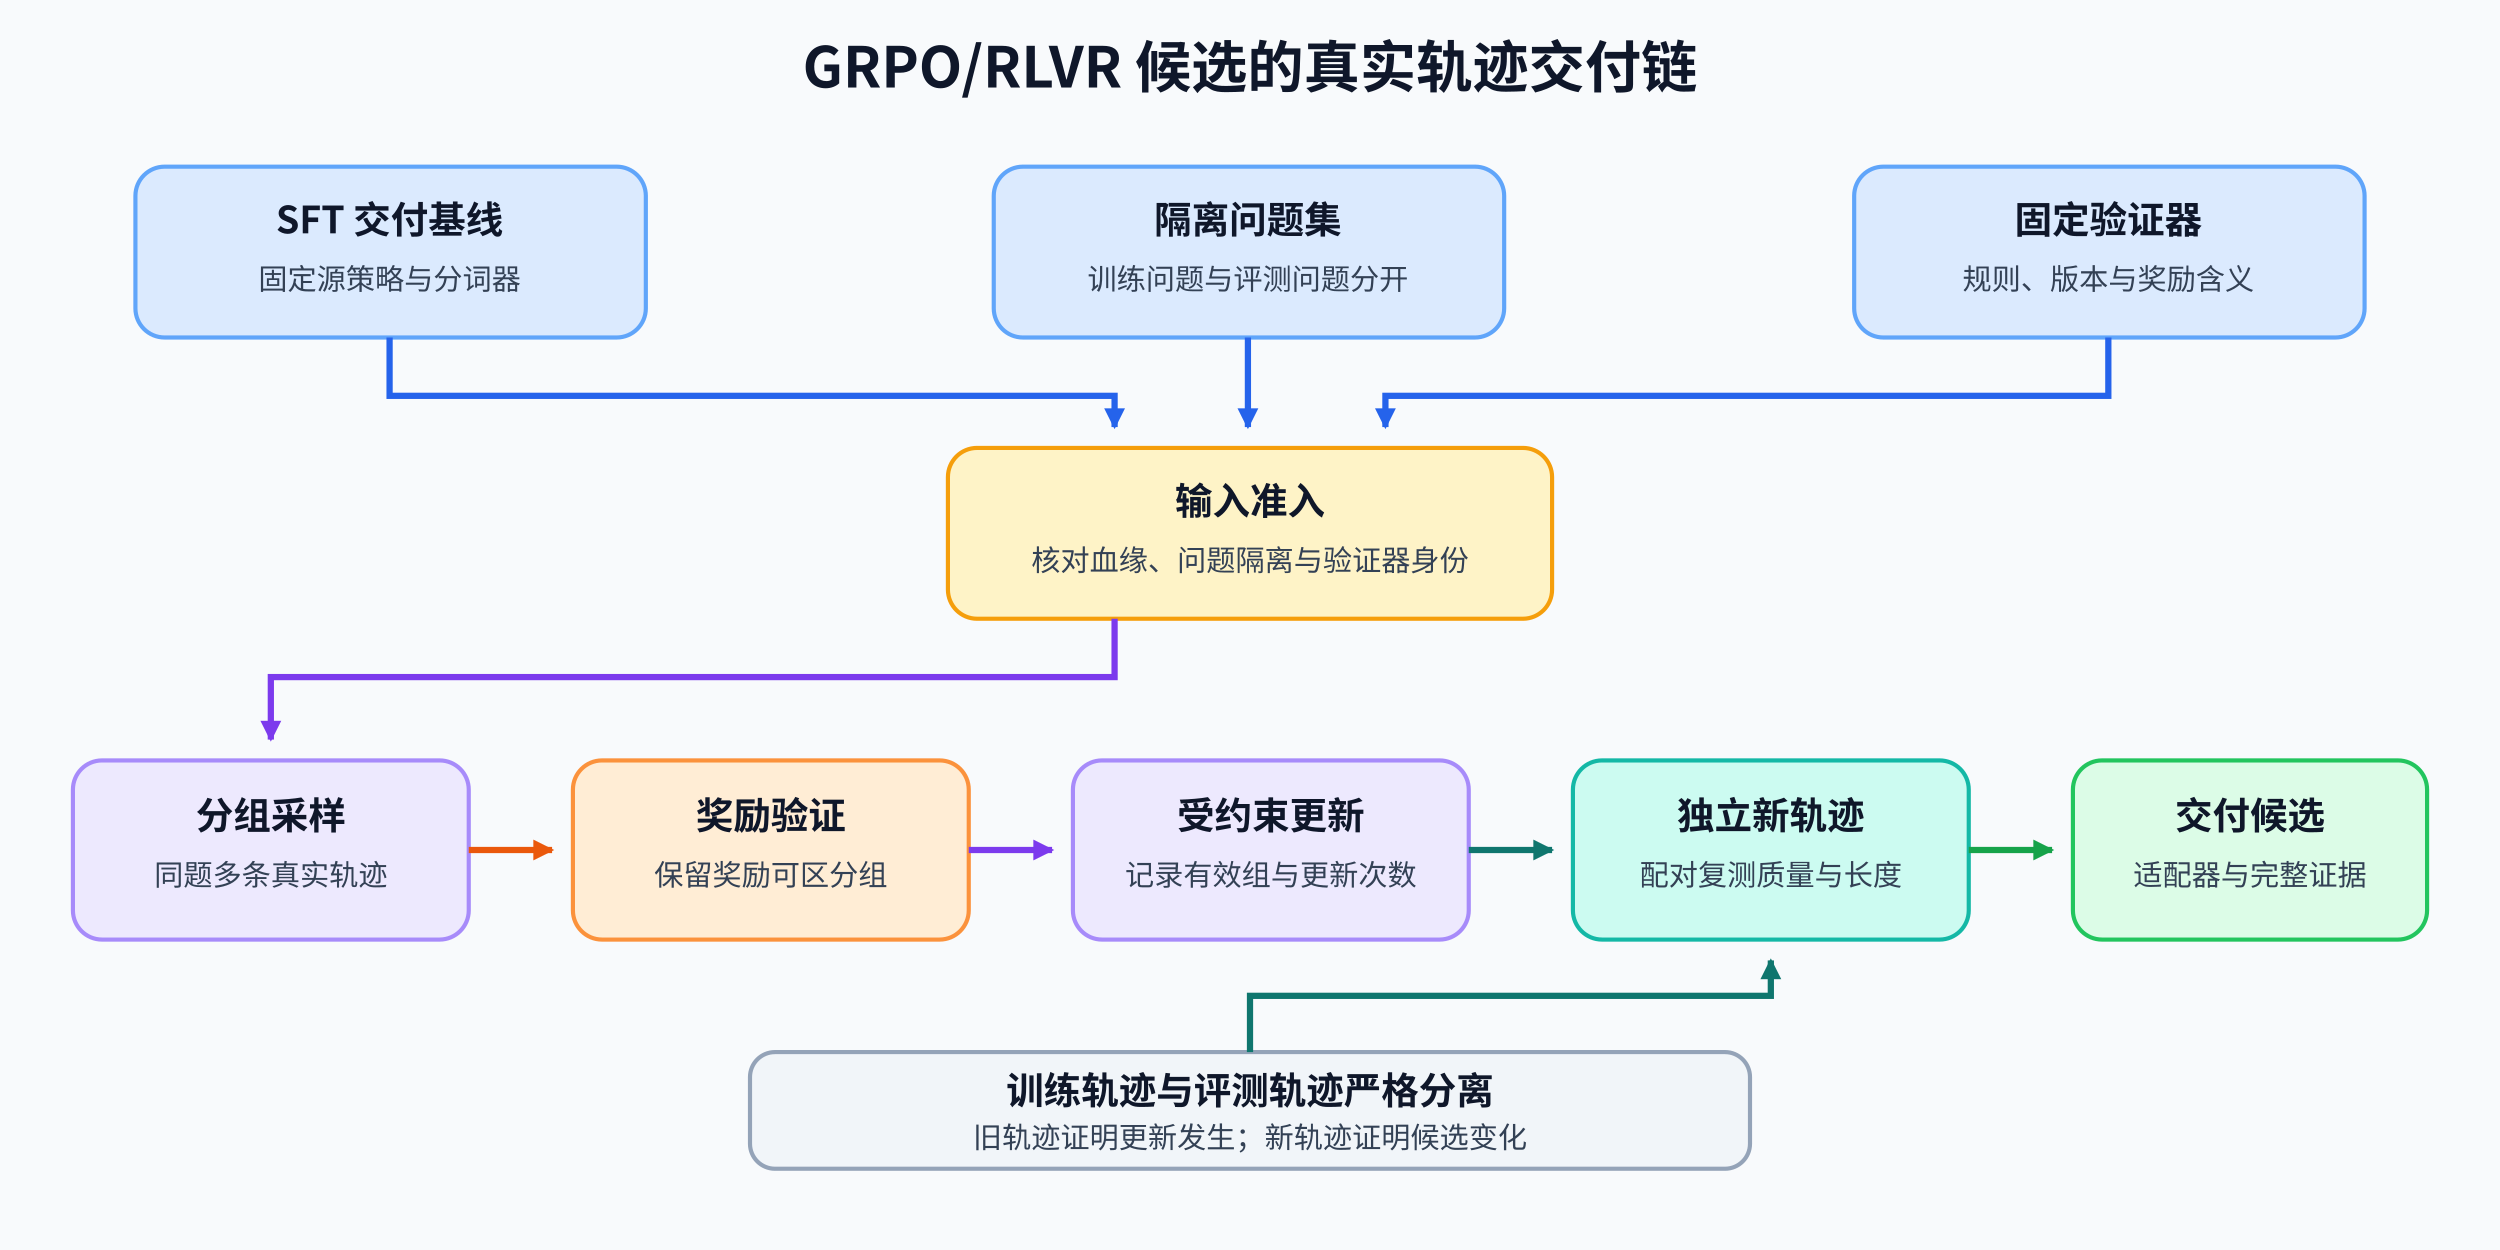
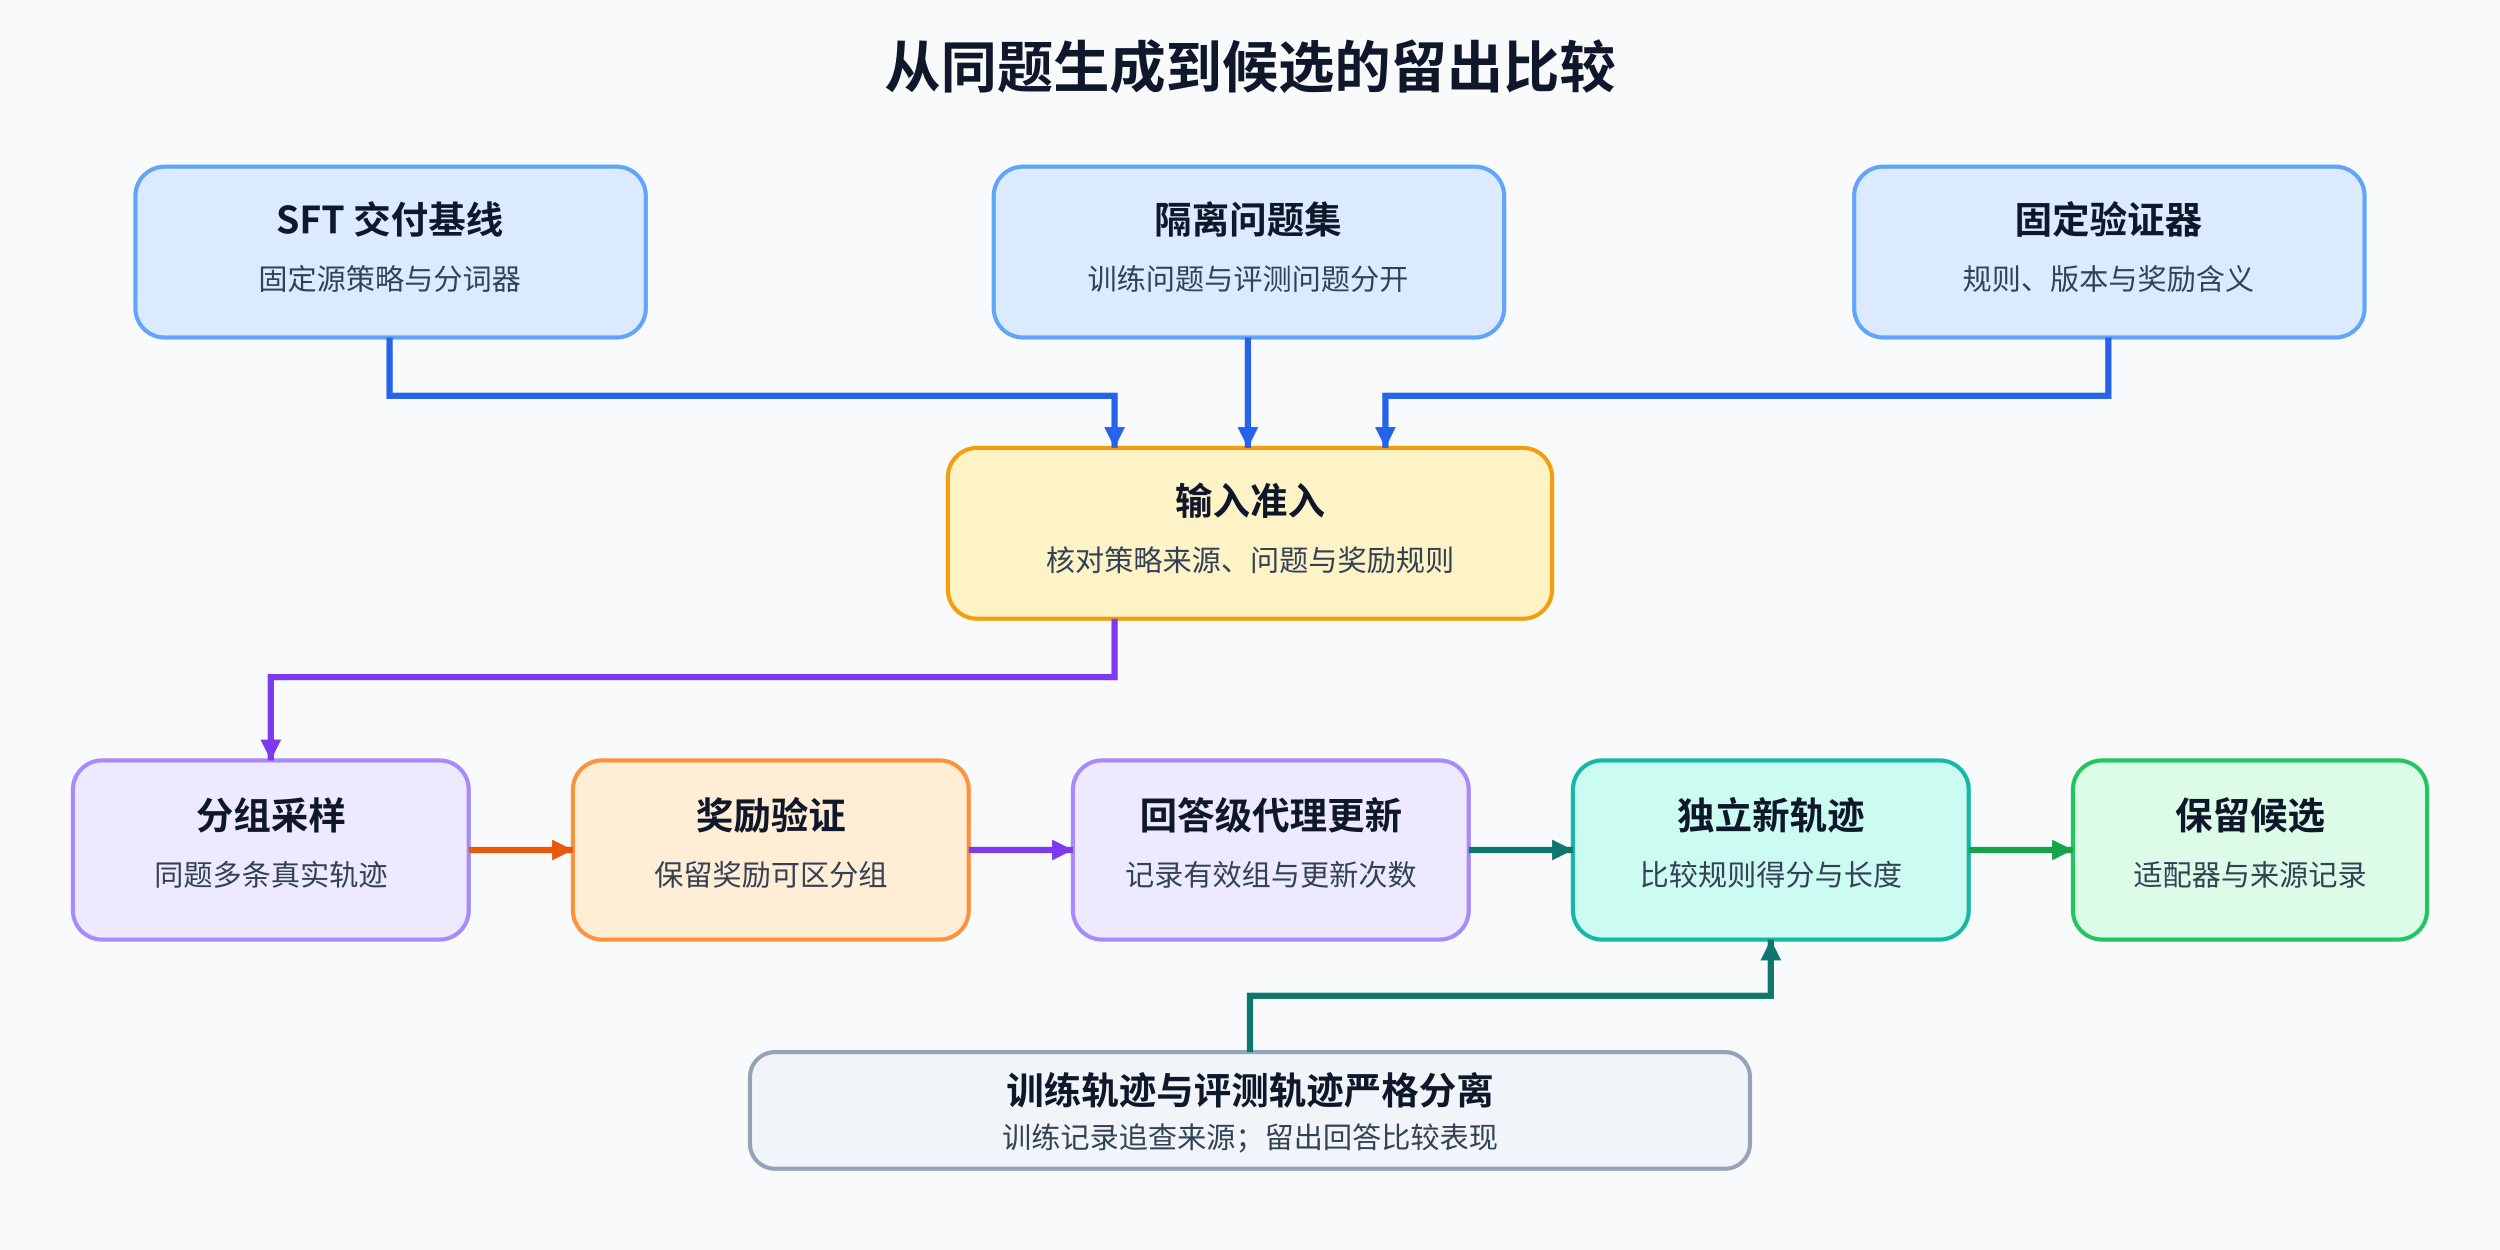
<svg xmlns="http://www.w3.org/2000/svg" width="1200" height="600" viewBox="0 0 1200 600" role="img" aria-labelledby="title desc">
  <defs>
-     <marker id="blue" markerUnits="userSpaceOnUse" markerWidth="10" markerHeight="10" refX="9" refY="5" orient="auto">
+     <marker id="blue" markerUnits="userSpaceOnUse" markerWidth="10" markerHeight="10" refX="10" refY="5" orient="auto">
      <path d="M0,0 L10,5 L0,10 Z" fill="#2563eb" />
    </marker>
-     <marker id="purple" markerUnits="userSpaceOnUse" markerWidth="10" markerHeight="10" refX="9" refY="5" orient="auto">
+     <marker id="purple" markerUnits="userSpaceOnUse" markerWidth="10" markerHeight="10" refX="10" refY="5" orient="auto">
      <path d="M0,0 L10,5 L0,10 Z" fill="#7c3aed" />
    </marker>
-     <marker id="orange" markerUnits="userSpaceOnUse" markerWidth="10" markerHeight="10" refX="9" refY="5" orient="auto">
+     <marker id="orange" markerUnits="userSpaceOnUse" markerWidth="10" markerHeight="10" refX="10" refY="5" orient="auto">
      <path d="M0,0 L10,5 L0,10 Z" fill="#ea580c" />
    </marker>
-     <marker id="teal" markerUnits="userSpaceOnUse" markerWidth="10" markerHeight="10" refX="9" refY="5" orient="auto">
+     <marker id="teal" markerUnits="userSpaceOnUse" markerWidth="10" markerHeight="10" refX="10" refY="5" orient="auto">
      <path d="M0,0 L10,5 L0,10 Z" fill="#0f766e" />
    </marker>
-     <marker id="green" markerUnits="userSpaceOnUse" markerWidth="10" markerHeight="10" refX="9" refY="5" orient="auto">
+     <marker id="green" markerUnits="userSpaceOnUse" markerWidth="10" markerHeight="10" refX="10" refY="5" orient="auto">
      <path d="M0,0 L10,5 L0,10 Z" fill="#16a34a" />
    </marker>
    <style>text{font-family:"Noto Sans CJK SC","Microsoft YaHei",sans-serif;fill:#0f172a}.title{font-size:27px;font-weight:700}.head{font-size:18px;font-weight:700}.body{font-size:14px;fill:#334155}.blue,.purple,.orange,.teal,.green{fill:none;stroke-width:3}.blue{stroke:#2563eb;marker-end:url(#blue)}.purple{stroke:#7c3aed;marker-end:url(#purple)}.orange{stroke:#ea580c;marker-end:url(#orange)}.teal{stroke:#0f766e;marker-end:url(#teal)}.green{stroke:#16a34a;marker-end:url(#green)}</style>
  </defs>
  <rect width="1200" height="600" fill="#f8fafc" />
-   <text x="600" y="42" text-anchor="middle" class="title">GRPO/RLVR 候选的真实轨迹交付链</text>
+   <text x="600" y="42" text-anchor="middle" class="title">从同题生成到候选的留出比较</text>
  <rect x="65" y="80" width="245" height="82" rx="14" fill="#dbeafe" stroke="#60a5fa" stroke-width="2" />
  <text x="187" y="112" text-anchor="middle" class="head">SFT 交付基线</text>
  <text x="187" y="139" text-anchor="middle" class="body">固定源策略与分词器</text>
  <rect x="477" y="80" width="245" height="82" rx="14" fill="#dbeafe" stroke="#60a5fa" stroke-width="2" />
  <text x="599" y="112" text-anchor="middle" class="head">隔离问题集</text>
  <text x="599" y="139" text-anchor="middle" class="body">训练问题与评测问题分开</text>
  <rect x="890" y="80" width="245" height="82" rx="14" fill="#dbeafe" stroke="#60a5fa" stroke-width="2" />
  <text x="1012" y="112" text-anchor="middle" class="head">固定验证器</text>
  <text x="1012" y="139" text-anchor="middle" class="body">规则、版本与奖励含义</text>
  <rect x="455" y="215" width="290" height="82" rx="14" fill="#fef3c7" stroke="#f59e0b" stroke-width="2" />
  <text x="600" y="247" text-anchor="middle" class="head">输入准入</text>
-   <text x="600" y="274" text-anchor="middle" class="body">核对血缘、问题隔离与验证器身份</text>
-   <path class="blue" d="M187 162 V190 H535 V205" />
-   <path class="blue" d="M599 162 V205" />
-   <path class="blue" d="M1012 162 V190 H665 V205" />
+   <text x="600" y="274" text-anchor="middle" class="body">核对策略来源、问题与奖励规则</text>
+   <path class="blue" d="M187 162 V190 H535 V215" />
+   <path class="blue" d="M599 162 V215" />
+   <path class="blue" d="M1012 162 V190 H665 V215" />
  <rect x="35" y="365" width="190" height="86" rx="14" fill="#ede9fe" stroke="#a78bfa" stroke-width="2" />
  <text x="130" y="398" text-anchor="middle" class="head">分组采样</text>
  <text x="130" y="425" text-anchor="middle" class="body">同题多条真实轨迹</text>
  <rect x="275" y="365" width="190" height="86" rx="14" fill="#ffedd5" stroke="#fb923c" stroke-width="2" />
  <text x="370" y="398" text-anchor="middle" class="head">奖励验证</text>
  <text x="370" y="425" text-anchor="middle" class="body">保留奖励可区分组</text>
  <rect x="515" y="365" width="190" height="86" rx="14" fill="#ede9fe" stroke="#a78bfa" stroke-width="2" />
-   <text x="610" y="398" text-anchor="middle" class="head">受约束更新</text>
+   <text x="610" y="398" text-anchor="middle" class="head">回答级代理更新</text>
  <text x="610" y="425" text-anchor="middle" class="body">记录有效组与更新次数</text>
  <rect x="755" y="365" width="190" height="86" rx="14" fill="#ccfbf1" stroke="#14b8a6" stroke-width="2" />
  <text x="850" y="398" text-anchor="middle" class="head">独立新轨迹</text>
-   <text x="850" y="425" text-anchor="middle" class="body">配对复测质量与长度</text>
+   <text x="850" y="425" text-anchor="middle" class="body">比较规则得分与长度</text>
  <rect x="995" y="365" width="170" height="86" rx="14" fill="#dcfce7" stroke="#22c55e" stroke-width="2" />
-   <text x="1080" y="398" text-anchor="middle" class="head">交付候选</text>
-   <text x="1080" y="425" text-anchor="middle" class="body">适配器与完整证据</text>
-   <path class="purple" d="M535 297 V325 H130 V355" />
-   <path class="orange" d="M225 408 H265" />
-   <path class="purple" d="M465 408 H505" />
-   <path class="teal" d="M705 408 H745" />
-   <path class="green" d="M945 408 H985" />
+   <text x="1080" y="398" text-anchor="middle" class="head">保留候选</text>
+   <text x="1080" y="425" text-anchor="middle" class="body">适配器与来源记录</text>
+   <path class="purple" d="M535 297 V325 H130 V365" />
+   <path class="orange" d="M225 408 H275" />
+   <path class="purple" d="M465 408 H515" />
+   <path class="teal" d="M705 408 H755" />
+   <path class="green" d="M945 408 H995" />
  <rect x="360" y="505" width="480" height="56" rx="12" fill="#f1f5f9" stroke="#94a3b8" stroke-width="2" />
  <text x="600" y="530" text-anchor="middle" class="head">训练轨迹与评测轨迹严格分离</text>
-   <text x="600" y="551" text-anchor="middle" class="body">旧轨迹证明更新发生；新轨迹证明候选变化</text>
-   <path class="teal" d="M600 505 V478 H850 V461" />
+   <text x="600" y="551" text-anchor="middle" class="body">训练记录追查来源；留出回答比较表现</text>
+   <path class="teal" d="M600 505 V478 H850 V451" />
</svg>
